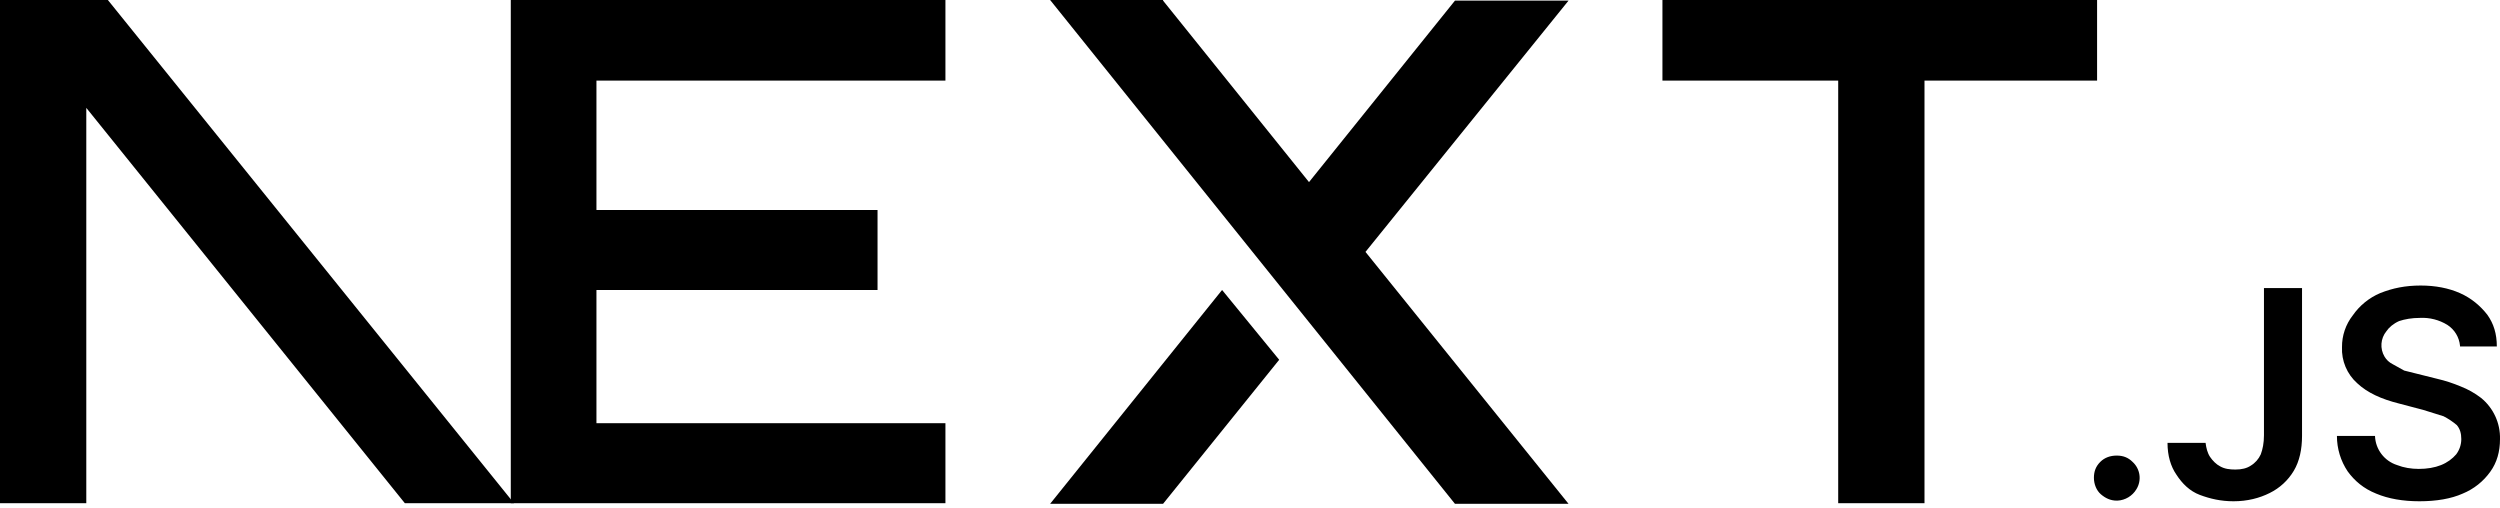
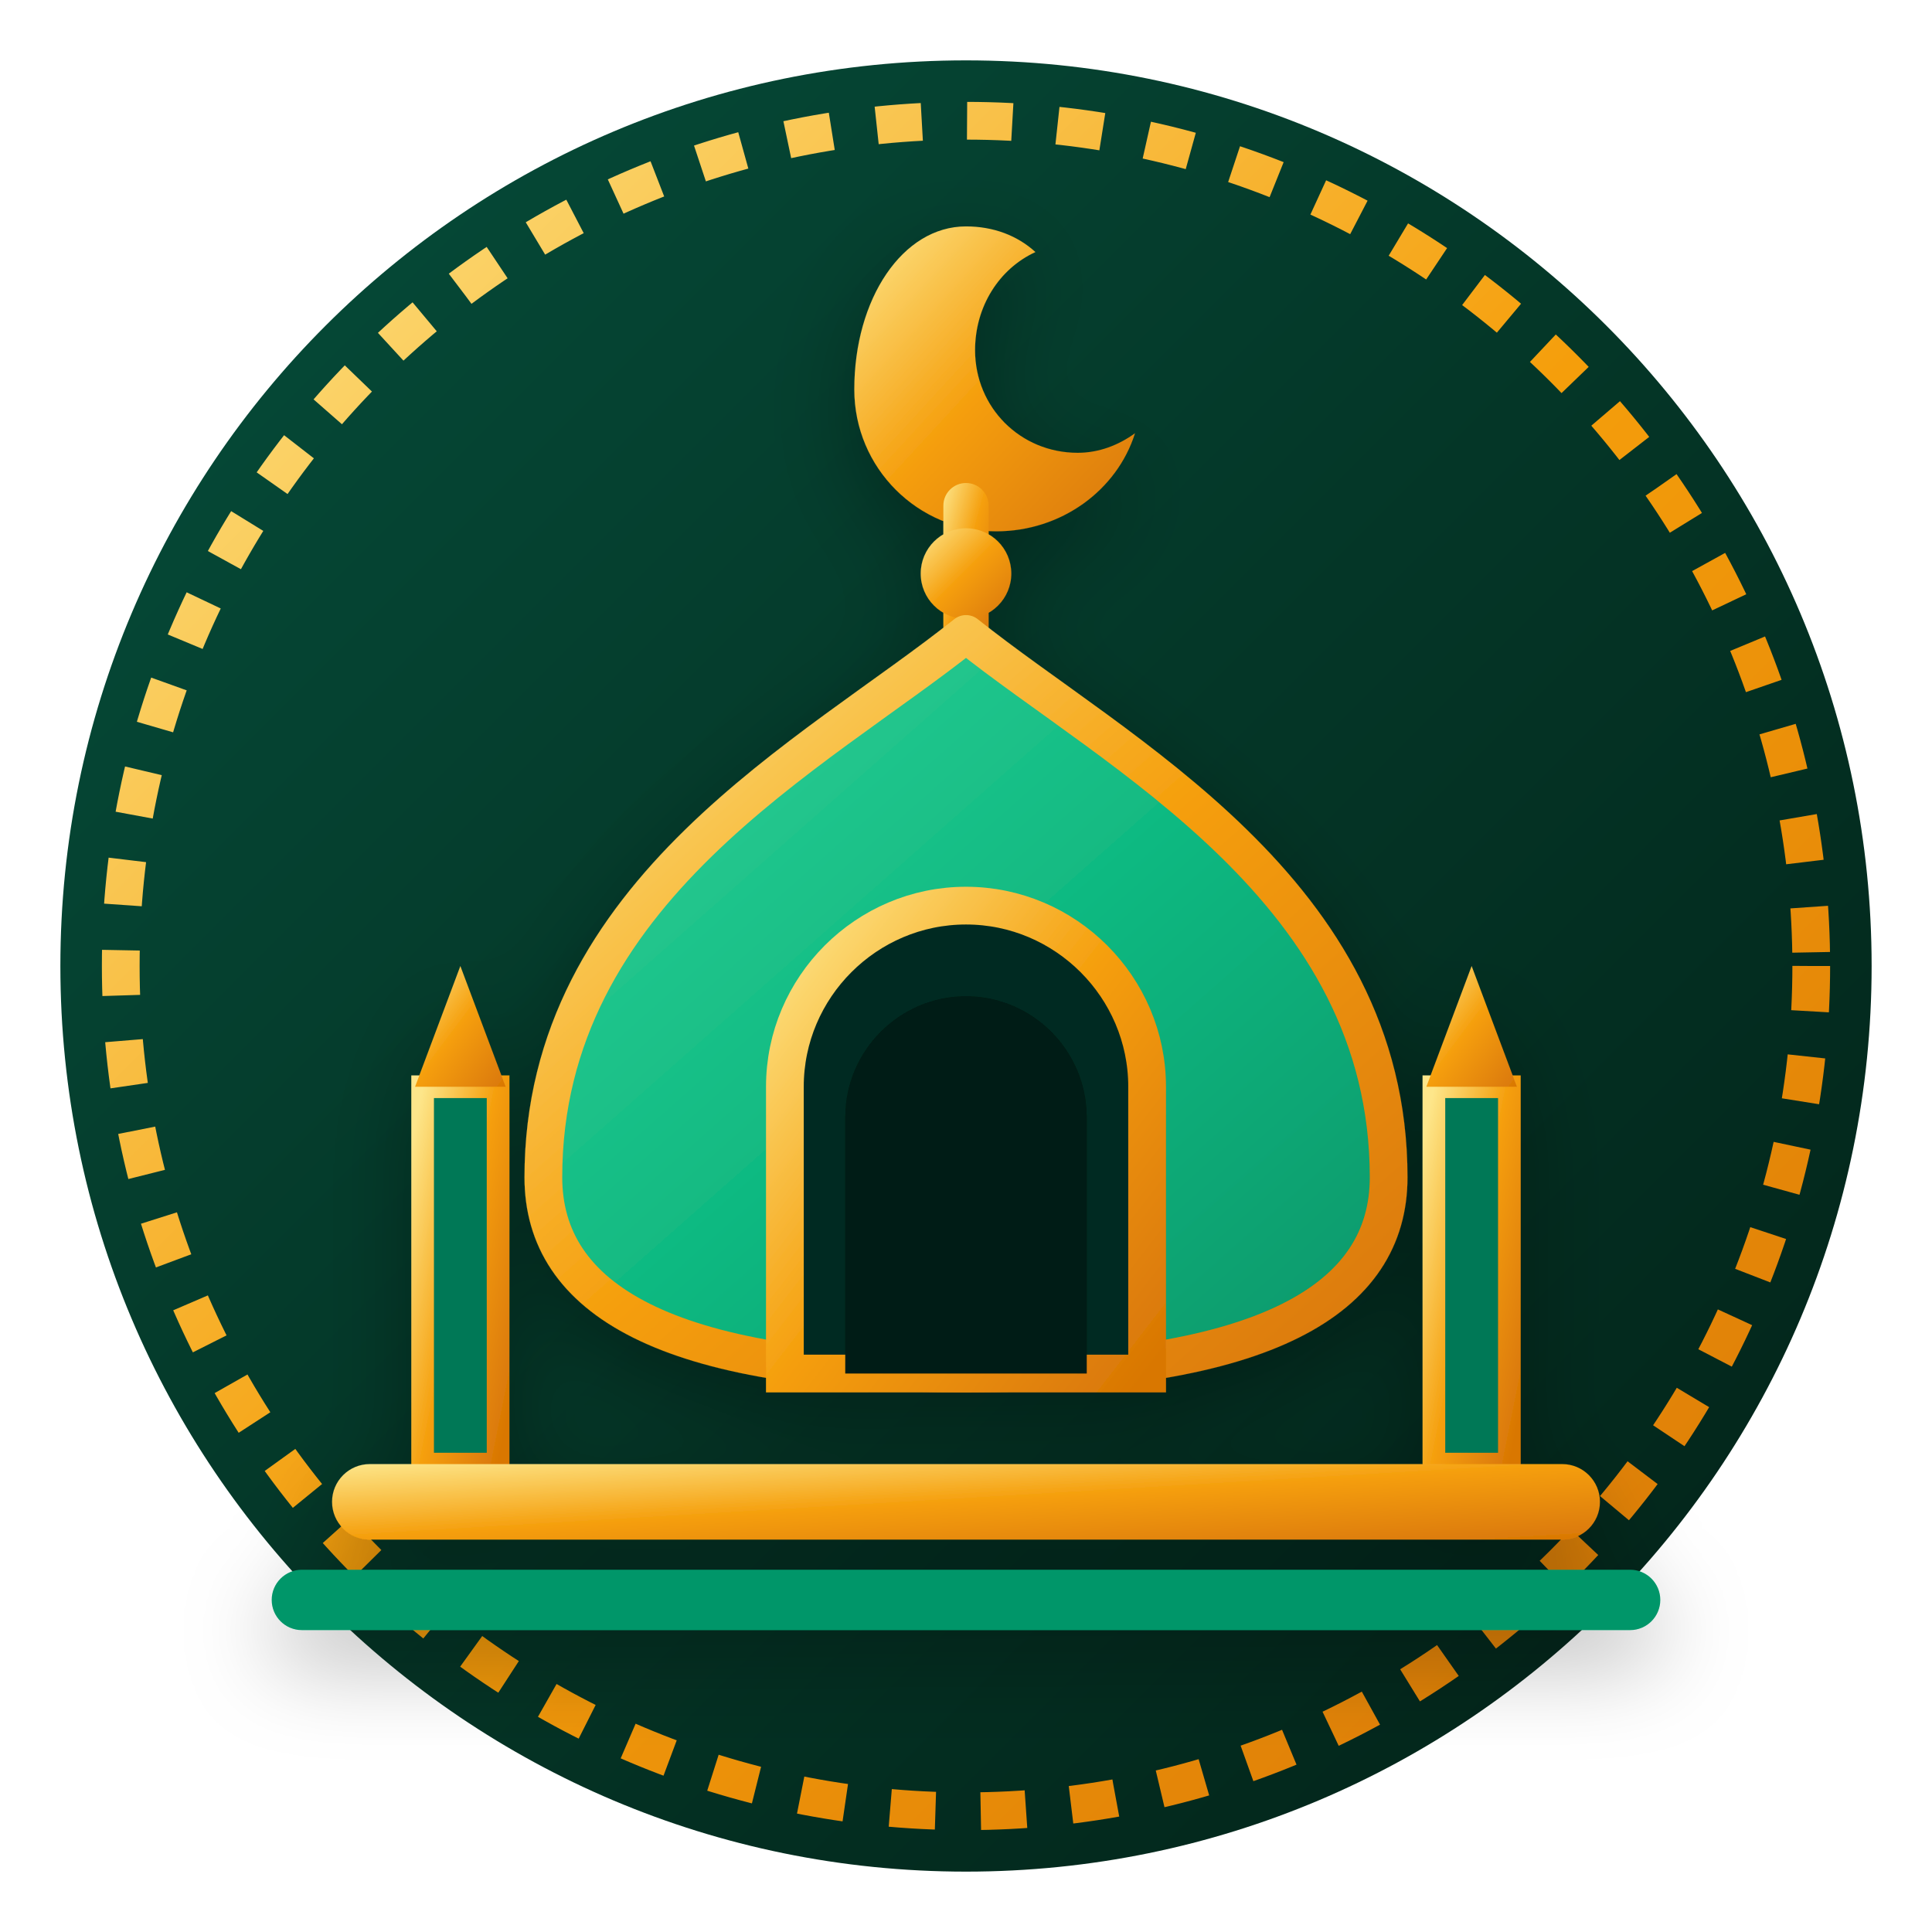
- <svg xmlns="http://www.w3.org/2000/svg" fill="none" viewBox="0 0 394 80">
-   <path fill="#000" d="M262 0h68.5v12.7h-27.2v66.6h-13.6V12.7H262V0ZM149 0v12.7H94v20.4h44.3v12.6H94v21h55v12.6H80.5V0h68.7zm34.3 0h-17.8l63.8 79.4h17.9l-32-39.7 32-39.6h-17.9l-23 28.6-23-28.6zm18.3 56.7-9-11-27.1 33.7h17.8l18.3-22.7z" />
-   <path fill="#000" d="M81 79.3 17 0H0v79.3h13.6V17l50.2 62.3H81Zm252.6-.4c-1 0-1.8-.4-2.5-1s-1.1-1.6-1.1-2.6.3-1.8 1-2.5 1.6-1 2.6-1 1.8.3 2.5 1a3.4 3.4 0 0 1 .6 4.3 3.7 3.7 0 0 1-3 1.8zm23.2-33.5h6v23.3c0 2.1-.4 4-1.3 5.5a9.1 9.1 0 0 1-3.8 3.5c-1.6.8-3.5 1.3-5.7 1.3-2 0-3.7-.4-5.3-1s-2.8-1.8-3.7-3.2c-.9-1.3-1.4-3-1.4-5h6c.1.8.3 1.6.7 2.2s1 1.2 1.6 1.5c.7.4 1.5.5 2.4.5 1 0 1.8-.2 2.4-.6a4 4 0 0 0 1.6-1.8c.3-.8.5-1.8.5-3V45.5zm30.9 9.1a4.4 4.4 0 0 0-2-3.3 7.5 7.5 0 0 0-4.3-1.1c-1.3 0-2.4.2-3.3.5-.9.4-1.6 1-2 1.6a3.5 3.5 0 0 0-.3 4c.3.5.7.9 1.3 1.2l1.8 1 2 .5 3.2.8c1.3.3 2.5.7 3.7 1.2a13 13 0 0 1 3.2 1.8 8.1 8.1 0 0 1 3 6.5c0 2-.5 3.7-1.5 5.1a10 10 0 0 1-4.4 3.5c-1.8.8-4.1 1.2-6.8 1.2-2.6 0-4.9-.4-6.8-1.2-2-.8-3.4-2-4.5-3.5a10 10 0 0 1-1.7-5.6h6a5 5 0 0 0 3.5 4.6c1 .4 2.2.6 3.4.6 1.3 0 2.5-.2 3.5-.6 1-.4 1.8-1 2.4-1.7a4 4 0 0 0 .8-2.4c0-.9-.2-1.6-.7-2.2a11 11 0 0 0-2.1-1.4l-3.2-1-3.8-1c-2.8-.7-5-1.7-6.6-3.2a7.2 7.2 0 0 1-2.4-5.7 8 8 0 0 1 1.7-5 10 10 0 0 1 4.3-3.5c2-.8 4-1.2 6.4-1.2 2.3 0 4.4.4 6.2 1.2 1.8.8 3.2 2 4.3 3.4 1 1.4 1.5 3 1.5 5h-5.8z" />
+ <svg xmlns="http://www.w3.org/2000/svg" viewBox="0 0 128 128" width="128" height="128">
+   <defs>
+     <linearGradient id="bgGrad" x1="0%" y1="0%" x2="100%" y2="100%">
+       <stop offset="0%" stop-color="#064e3b" />
+       <stop offset="50%" stop-color="#043627" />
+       <stop offset="100%" stop-color="#022117" />
+     </linearGradient>
+     <linearGradient id="goldGrad" x1="0%" y1="0%" x2="100%" y2="100%">
+       <stop offset="0%" stop-color="#fde68a" />
+       <stop offset="50%" stop-color="#f59e0b" />
+       <stop offset="100%" stop-color="#d97706" />
+     </linearGradient>
+     <linearGradient id="domeGrad" x1="0%" y1="0%" x2="100%" y2="100%">
+       <stop offset="0%" stop-color="#34d399" />
+       <stop offset="50%" stop-color="#10b981" />
+       <stop offset="100%" stop-color="#059669" />
+     </linearGradient>
+     <filter id="glow" x="-20%" y="-20%" width="140%" height="140%">
+       <feDropShadow dx="0" dy="2" stdDeviation="3" flood-color="#000" flood-opacity="0.3" />
+     </filter>
+   </defs>
+   <circle cx="64" cy="64" r="60" fill="url(#bgGrad)" />
+   <circle cx="64" cy="64" r="56" fill="none" stroke="url(#goldGrad)" stroke-width="2.5" stroke-dasharray="3 3" />
+   <g filter="url(#glow)">
+     <path d="M64 15 C65.8 15 67.4 15.6 68.6 16.7 C66.2 17.8 64.6 20.3 64.6 23.2 C64.6 27 67.6 30 71.4 30 C72.8 30 74.1 29.5 75.2 28.7 C74 32.5 70.3 35.2 66 35.2 C60.8 35.2 56.6 31 56.6 25.8 C56.6 19.8 59.8 15 64 15 Z" fill="url(#goldGrad)" />
+     <rect x="62.5" y="32" width="3" height="11" rx="1.5" fill="url(#goldGrad)" />
+     <circle cx="64" cy="38" r="3" fill="url(#goldGrad)" />
+     <path d="M64 42 C54 50 36 59 36 78 C36 86 44 91 64 91 C84 91 92 86 92 78 C92 59 74 50 64 42 Z" fill="url(#domeGrad)" stroke="url(#goldGrad)" stroke-width="2.5" stroke-linejoin="round" />
+     <path d="M28 72 L33 72 L33 97 L28 97 Z" fill="#047857" stroke="url(#goldGrad)" stroke-width="1.5" />
+     <path d="M27.5 72 L30.5 64 L33.5 72 Z" fill="url(#goldGrad)" />
+     <path d="M95 72 L100 72 L100 97 L95 97 Z" fill="#047857" stroke="url(#goldGrad)" stroke-width="1.5" />
+     <path d="M94.5 72 L97.5 64 L100.5 72 Z" fill="url(#goldGrad)" />
+     <path d="M52 91 V72 C52 65.4 57.4 60 64 60 C70.6 60 76 65.4 76 72 V91 Z" fill="#022c22" stroke="url(#goldGrad)" stroke-width="2.5" />
+     <path d="M56 91 V74 C56 69.6 59.6 66 64 66 C68.4 66 72 69.6 72 74 V91 Z" fill="#011b13" />
+     <rect x="22" y="97" width="84" height="5" rx="2.5" fill="url(#goldGrad)" />
+     <rect x="18" y="104" width="92" height="4" rx="2" fill="#059669" />
+   </g>
</svg>
